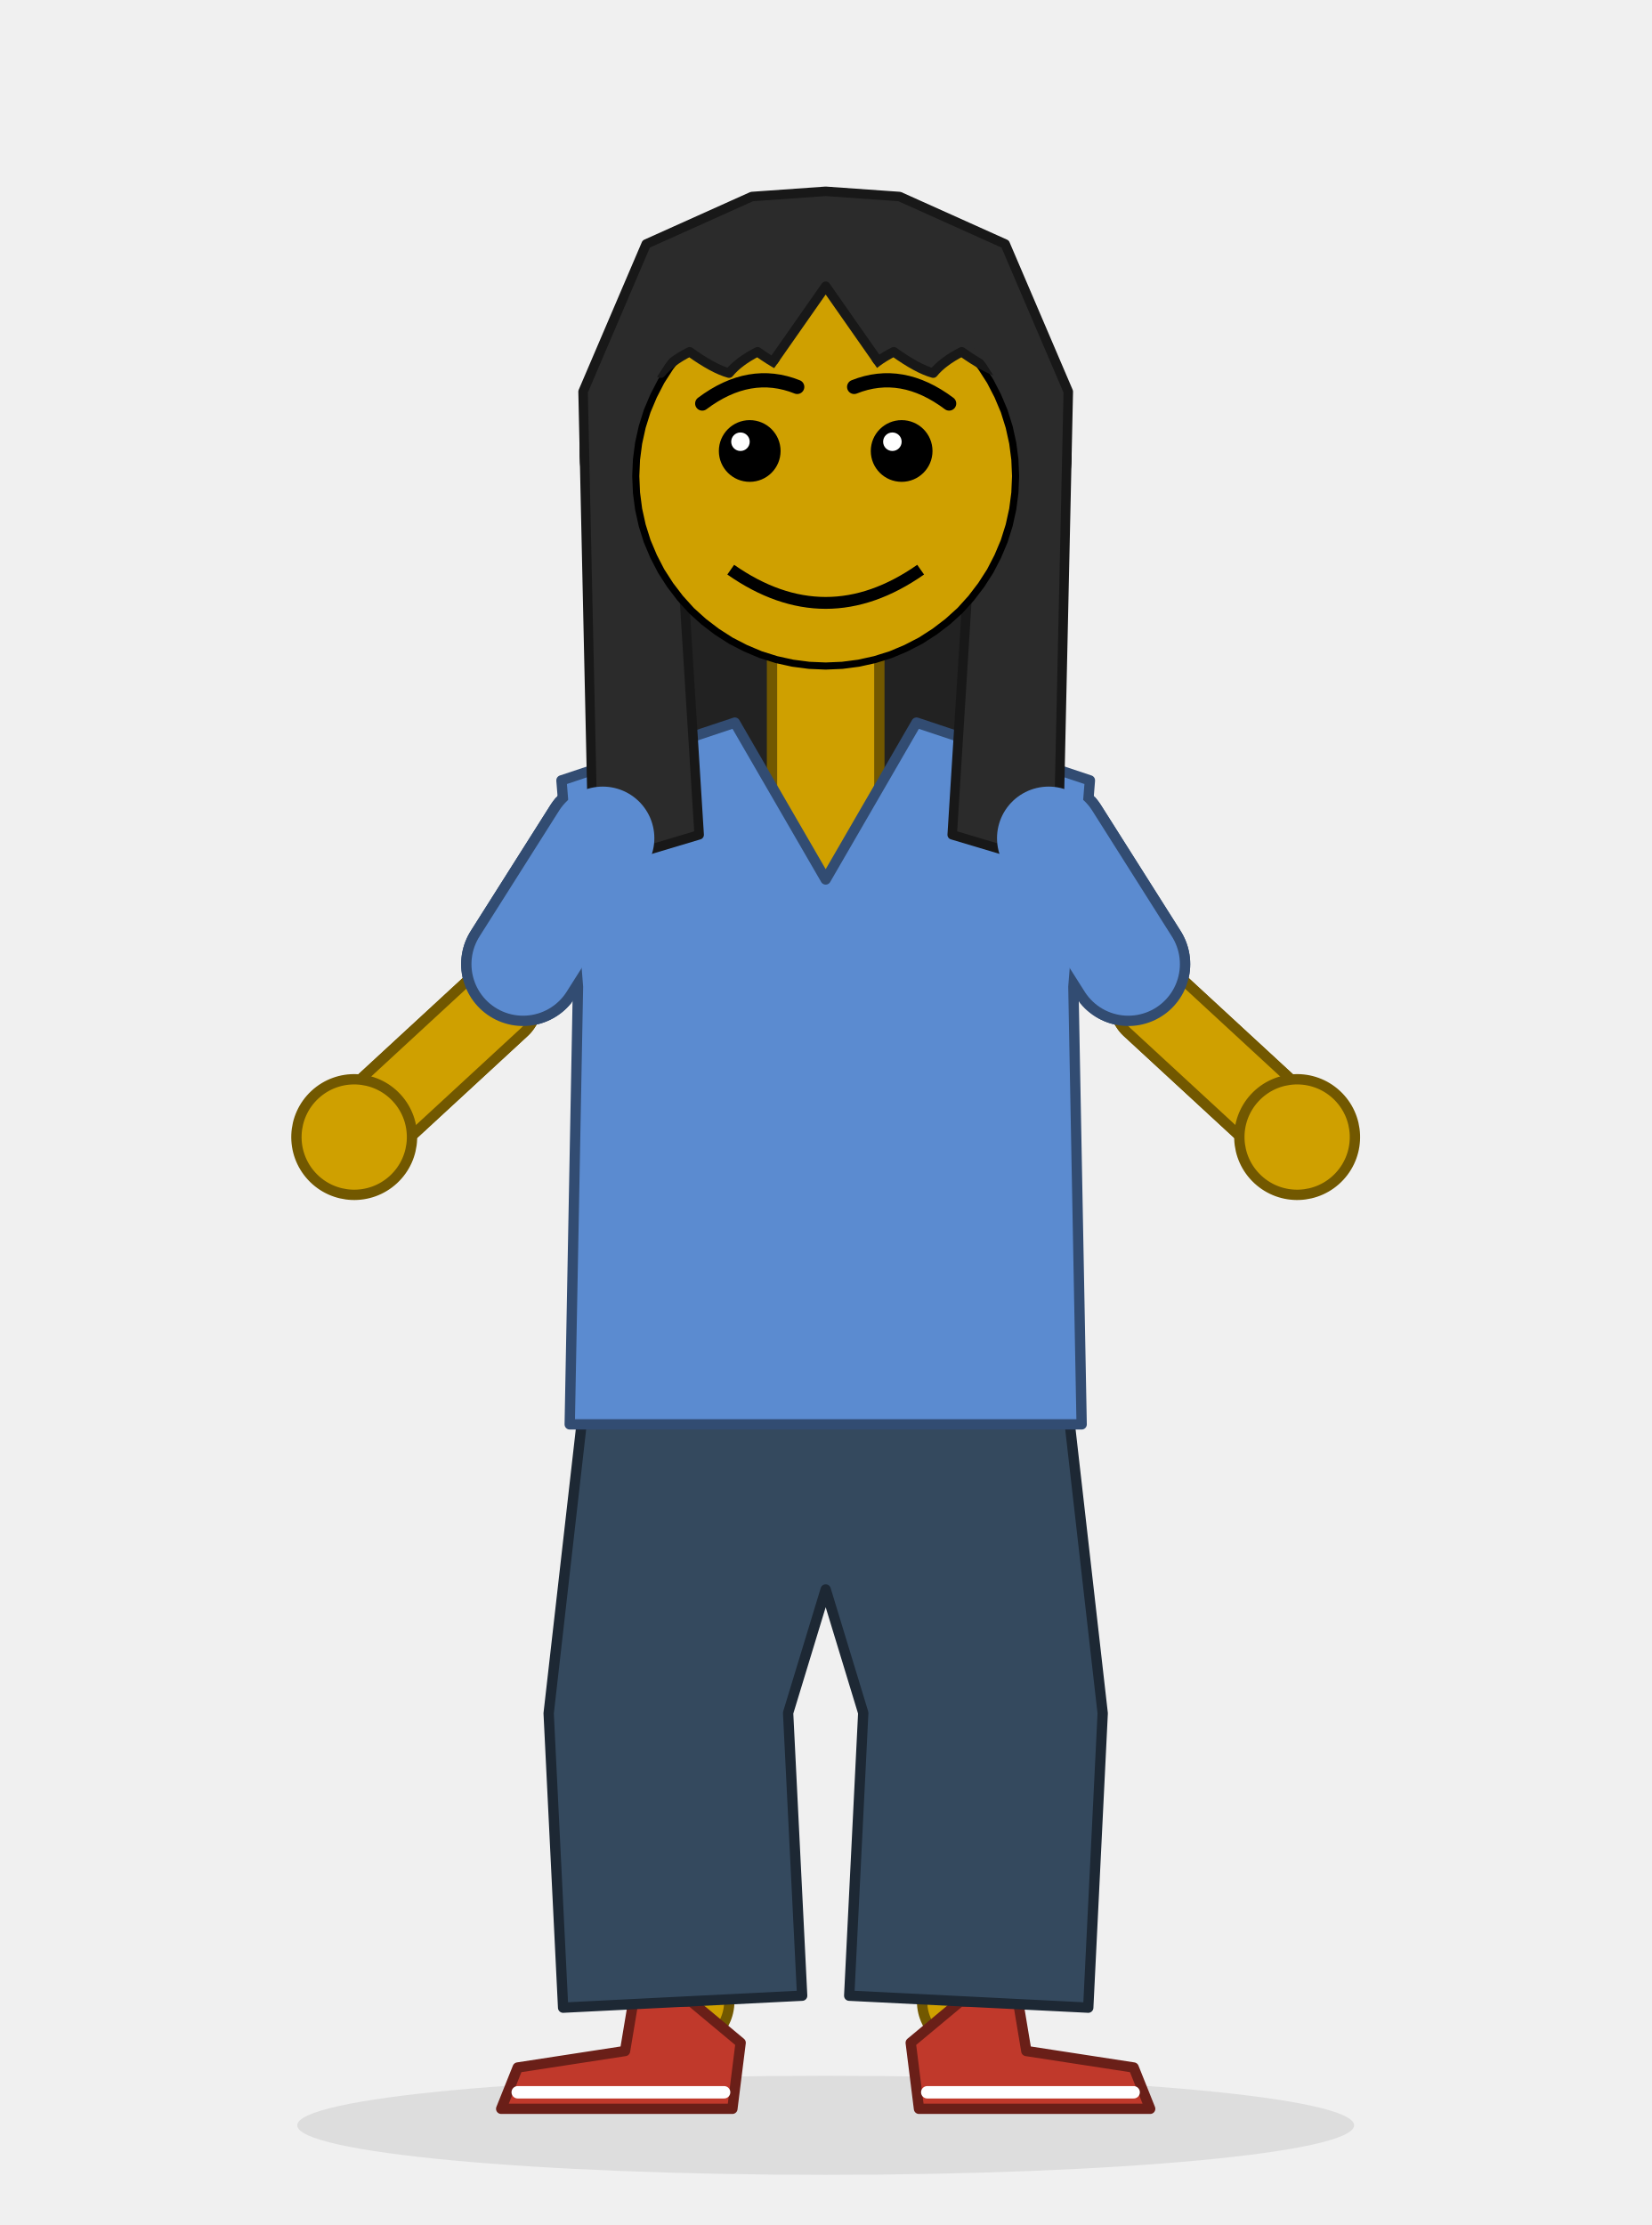
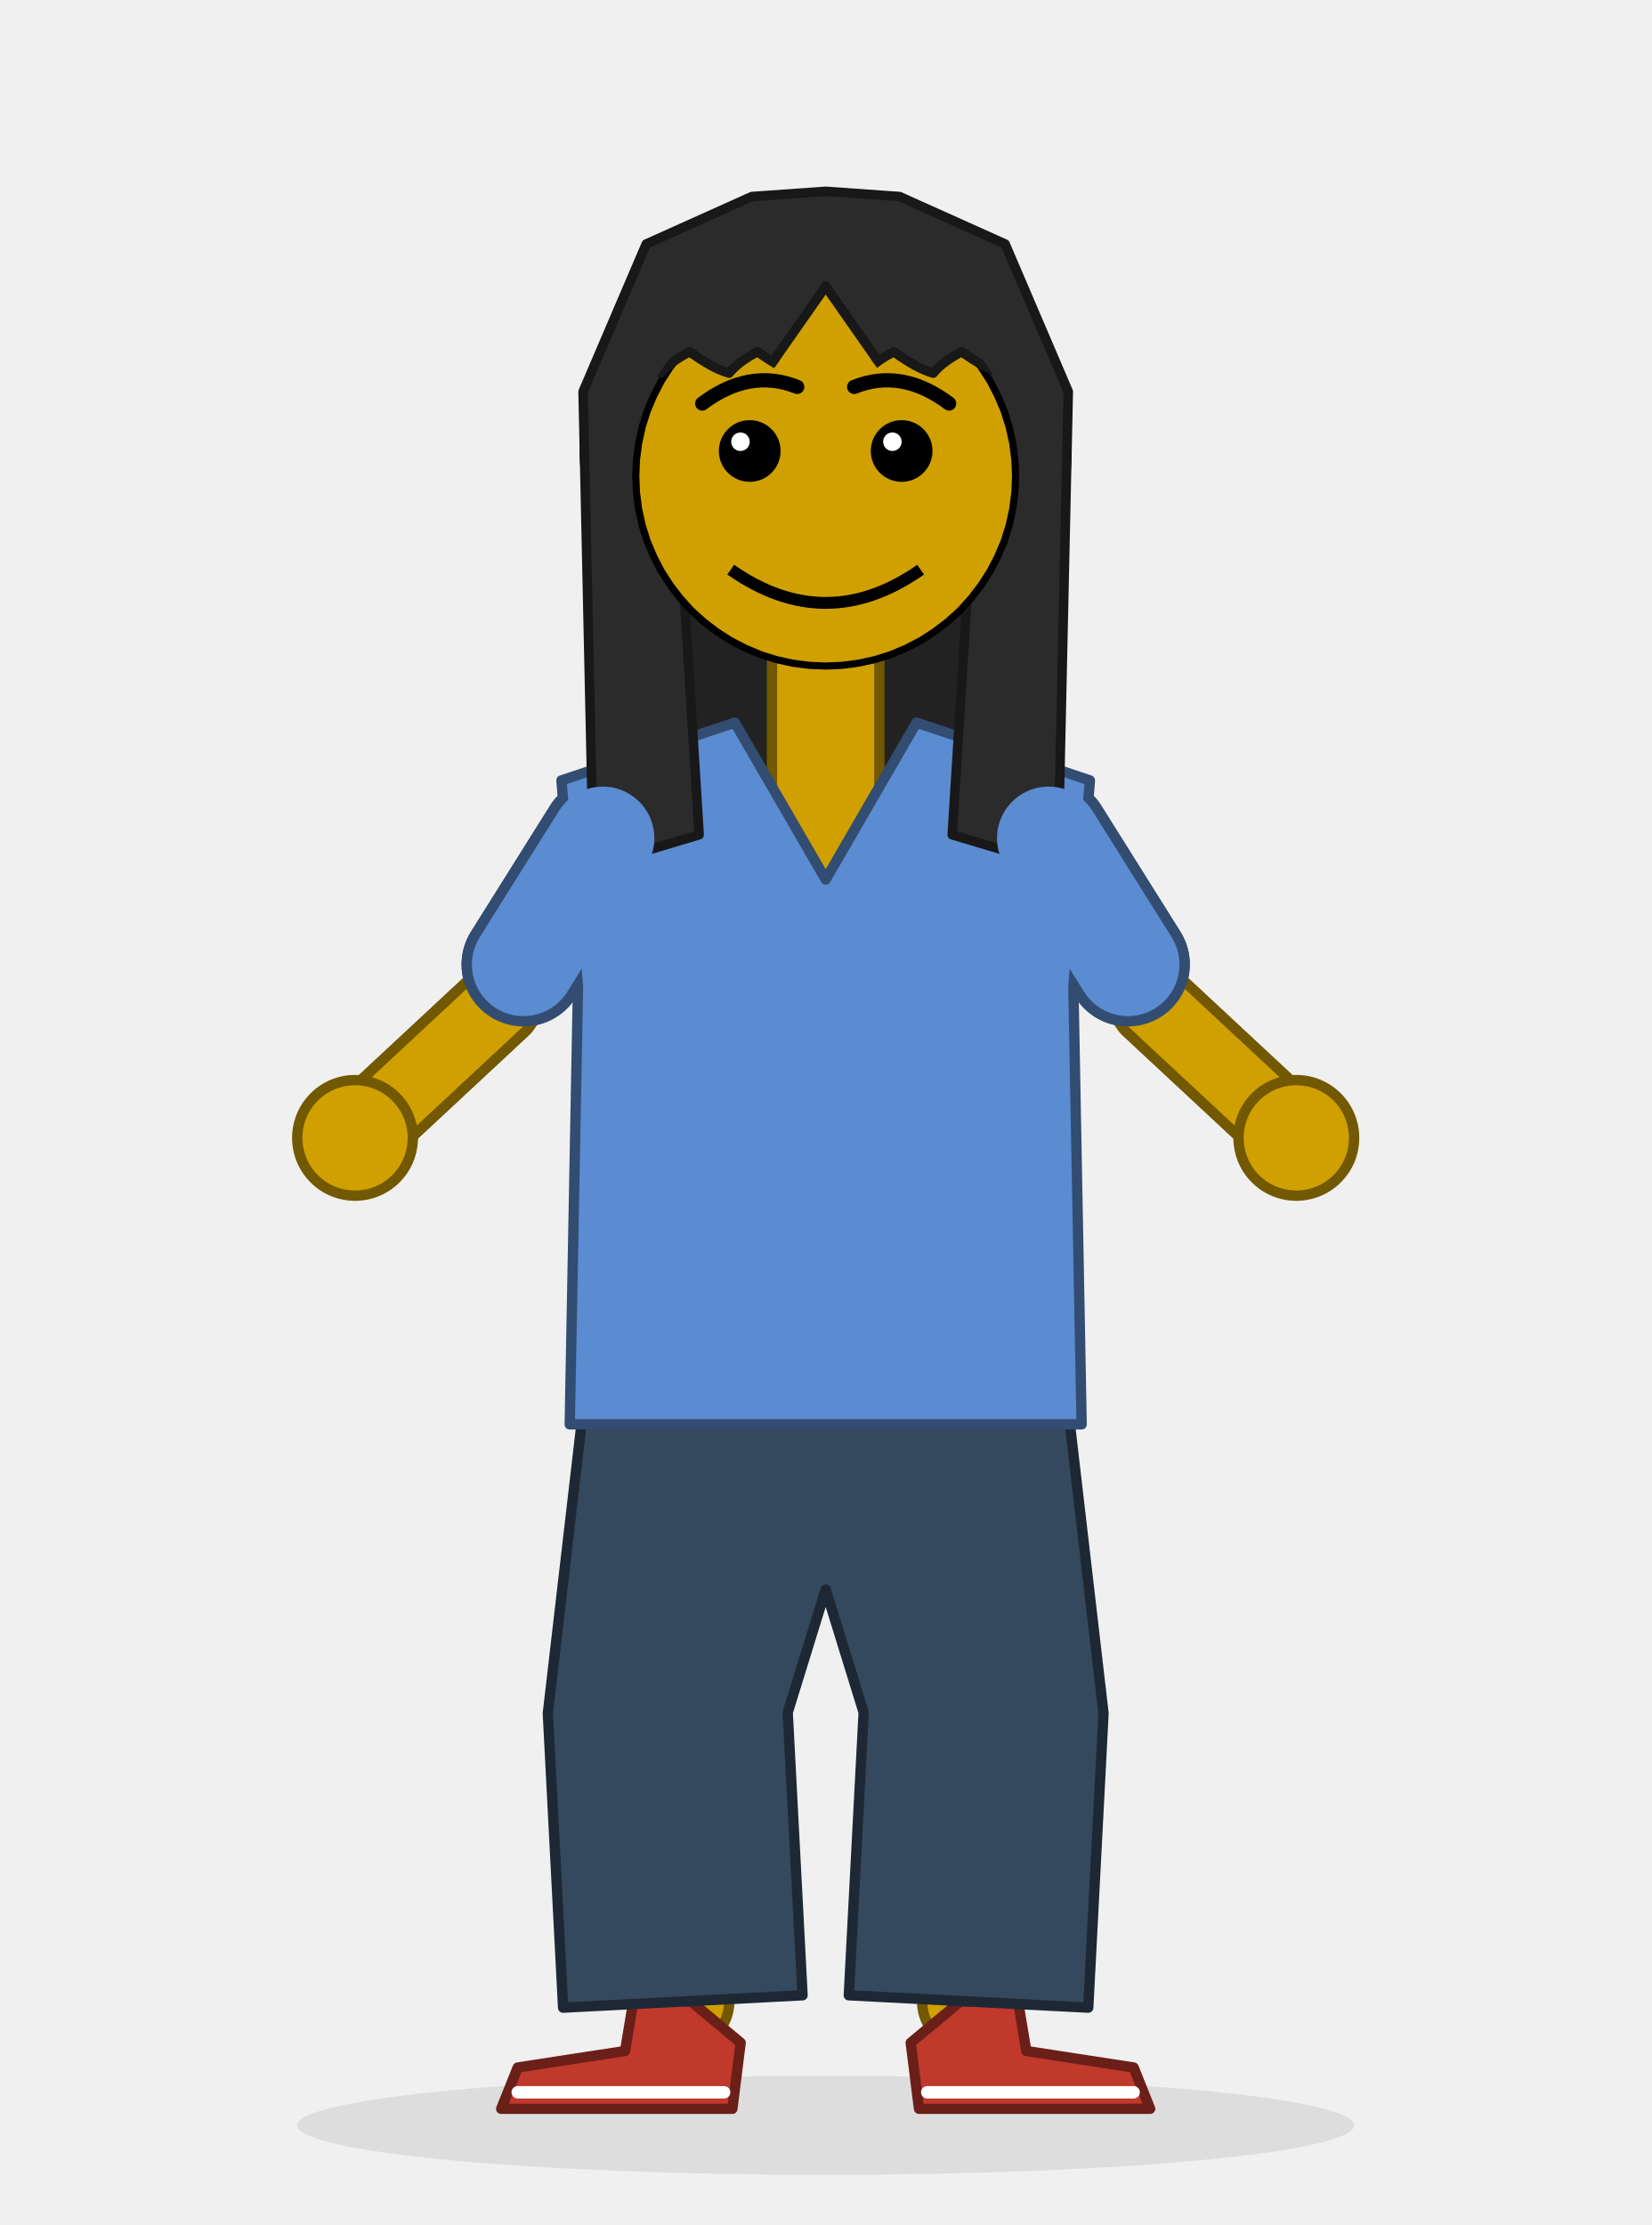
<svg xmlns="http://www.w3.org/2000/svg" id="pic" viewBox="-200 -195 400 538.9" width="400" height="539">
  <defs />
  <g id="figure" transform="translate(0 319.8) scale(1.000) translate(0 -319.8)">
    <ellipse cx="0" cy="319.8" rx="128" ry="12" fill="#000" opacity="0.080" />
    <g data-part="hair">
      <g transform="translate(-57.5 -143.3) scale(0.575)">
        <g transform="">
          <g transform="translate(100 110.6) scale(1.000 1.000) translate(-100 -110.6)">
            <polygon points="2.2,275 -2.2,75 24.4,12.8 68.9,-7.2 100,-9.4 131.1,-7.2 175.6,12.8 202.2,75 197.8,275" fill="#222222" stroke="#131313" stroke-width="3" stroke-linejoin="round" />
          </g>
        </g>
      </g>
    </g>
    <g data-part="pants">
-       <path d="M35 150 L38.1 219.9 L34.6 289.8" fill="none" stroke="#725800" stroke-width="25" stroke-linecap="round" stroke-linejoin="round" />
-       <path d="M35 150 L38.1 219.9 L34.6 289.8" fill="none" stroke="#cfa000" stroke-width="20" stroke-linecap="round" stroke-linejoin="round" />
-       <path d="M-35 150 L-38.1 219.9 L-34.6 289.8" fill="none" stroke="#725800" stroke-width="25" stroke-linecap="round" stroke-linejoin="round" />
-       <path d="M-35 150 L-38.1 219.9 L-34.6 289.8" fill="none" stroke="#cfa000" stroke-width="20" stroke-linecap="round" stroke-linejoin="round" />
+       <path d="M35 150 L38.3 219.9 L34.6 289.8" fill="none" stroke="#725800" stroke-width="25" stroke-linecap="round" stroke-linejoin="round" />
+       <path d="M35 150 L38.3 219.9 L34.6 289.8" fill="none" stroke="#cfa000" stroke-width="20" stroke-linecap="round" stroke-linejoin="round" />
+       <path d="M-35 150 L-38.3 219.9 L-34.6 289.8" fill="none" stroke="#725800" stroke-width="25" stroke-linecap="round" stroke-linejoin="round" />
+       <path d="M-35 150 L-38.3 219.9 L-34.6 289.8" fill="none" stroke="#cfa000" stroke-width="20" stroke-linecap="round" stroke-linejoin="round" />
    </g>
    <g data-part="feet">
      <polygon points="32.6,289.8 46.6,289.8 48.6,301.8 74.6,305.8 78.6,315.8 22.6,315.8 20.6,299.8" fill="#c0392b" stroke="#6a1f18" stroke-width="2.5" stroke-linejoin="round" />
      <line x1="24.6" y1="311.8" x2="74.6" y2="311.8" stroke="#ffffff" stroke-width="3" stroke-linecap="round" />
      <polygon points="-32.6,289.8 -46.6,289.8 -48.6,301.8 -74.6,305.8 -78.6,315.8 -22.6,315.8 -20.6,299.8" fill="#c0392b" stroke="#6a1f18" stroke-width="2.5" stroke-linejoin="round" />
      <line x1="-24.6" y1="311.8" x2="-74.6" y2="311.8" stroke="#ffffff" stroke-width="3" stroke-linecap="round" />
    </g>
    <g data-part="pants">
-       <polygon points="-58,140 58,140 67.1,220 63.6,291.3 5.7,288.4 9.1,219.9 0,190 -9.1,219.9 -5.7,288.4 -63.6,291.3 -67.1,220" fill="#34495e" stroke="#1d2834" stroke-width="2.5" stroke-linejoin="round" />
+       <polygon points="-58,140 58,140 67.3,220 63.6,291.3 5.6,288.3 9.2,219.8 0,190 -9.2,219.8 -5.6,288.3 -63.6,291.3 -67.3,220" fill="#34495e" stroke="#1d2834" stroke-width="2.5" stroke-linejoin="round" />
    </g>
    <g data-part="shirt">
      <rect x="-13" y="-42" width="26" height="66" rx="4" fill="#cfa000" stroke="#725800" stroke-width="2.5" />
-       <path d="M54 8 L79.3 48.2 L114.2 80.4" fill="none" stroke="#725800" stroke-width="21" stroke-linecap="round" stroke-linejoin="round" />
-       <path d="M54 8 L79.3 48.2 L114.2 80.4" fill="none" stroke="#cfa000" stroke-width="16" stroke-linecap="round" stroke-linejoin="round" />
-       <path d="M-54 8 L-79.3 48.2 L-114.2 80.4" fill="none" stroke="#725800" stroke-width="21" stroke-linecap="round" stroke-linejoin="round" />
-       <path d="M-54 8 L-79.3 48.2 L-114.2 80.4" fill="none" stroke="#cfa000" stroke-width="16" stroke-linecap="round" stroke-linejoin="round" />
-       <line x1="54" y1="8" x2="73.3" y2="38.5" stroke="#324c72" stroke-width="30" stroke-linecap="round" />
-       <line x1="-54" y1="8" x2="-73.3" y2="38.5" stroke="#324c72" stroke-width="30" stroke-linecap="round" />
+       <path d="M54 8 L79.2 48.2 L114 80.6" fill="none" stroke="#725800" stroke-width="21" stroke-linecap="round" stroke-linejoin="round" />
+       <path d="M54 8 L79.2 48.2 L114 80.6" fill="none" stroke="#cfa000" stroke-width="16" stroke-linecap="round" stroke-linejoin="round" />
+       <path d="M-54 8 L-79.2 48.2 L-114 80.6" fill="none" stroke="#725800" stroke-width="21" stroke-linecap="round" stroke-linejoin="round" />
+       <path d="M-54 8 L-79.2 48.2 L-114 80.6" fill="none" stroke="#cfa000" stroke-width="16" stroke-linecap="round" stroke-linejoin="round" />
+       <line x1="54" y1="8" x2="73.2" y2="38.6" stroke="#324c72" stroke-width="30" stroke-linecap="round" />
+       <line x1="-54" y1="8" x2="-73.2" y2="38.6" stroke="#324c72" stroke-width="30" stroke-linecap="round" />
      <polygon points="-22,-20 0,18 22,-20 64,-6 60,44 62,150 -62,150 -60,44 -64,-6" fill="#5b8bd0" stroke="#324c72" stroke-width="2.5" stroke-linejoin="round" />
    </g>
    <g data-part="head">
      <g transform="translate(-57.5 -143.3) scale(0.575)">
        <path d="M26 87.5 Q21.8 79 9.2 80 Q-3.4 82.5 -2 105 Q-0.6 122.5 7.8 129 Q10.6 141 17.6 139 Q22.7 136 21.8 128 L26 125 Z" fill="#cfa000" stroke="black" stroke-width="3" stroke-linejoin="round" />
        <path d="M17.6 92.5 Q5 90 5.9 110 Q6.4 120 13.4 124" fill="none" stroke="#725800" stroke-width="2.5" stroke-linecap="round" />
        <path d="M174 87.5 Q178.2 79 190.8 80 Q203.4 82.5 202 105 Q200.6 122.5 192.2 129 Q189.4 141 182.4 139 Q177.3 136 178.2 128 L174 125 Z" fill="#cfa000" stroke="black" stroke-width="3" stroke-linejoin="round" />
        <path d="M182.4 92.5 Q195 90 194.1 110 Q193.6 120 186.6 124" fill="none" stroke="#725800" stroke-width="2.5" stroke-linecap="round" />
      </g>
    </g>
    <g data-part="hair">
      <g transform="translate(-57.5 -143.3) scale(0.575)">
        <g transform="">
          <g transform="translate(100 110.6) scale(1.000 1.000) translate(-100 -110.6)">
            <polygon points="2.2,275 -2.2,75 24.4,12.8 68.9,-7.2 100,-9.4 131.1,-7.2 175.6,12.8 202.2,75 197.8,275 153.3,261.7 162.2,119.5 100,30.6 37.8,119.5 46.7,261.7" fill="#2b2b2b" stroke="#181818" stroke-width="4" stroke-linejoin="round" />
          </g>
        </g>
      </g>
    </g>
    <g data-part="head">
      <g transform="translate(-57.5 -143.3) scale(0.575)">
        <defs>
          <clipPath id="above-crack">
            <rect x="-2000" y="-4000" width="4200" height="4060" />
          </clipPath>
          <clipPath id="below-crack">
            <rect x="-2000" y="60" width="4200" height="4000" />
          </clipPath>
        </defs>
        <path d="M180 110.6 L179.7 117.6 L178.8 124.5 L177.3 131.3 L175.2 138 L172.5 144.4 L169.3 150.6 L165.5 156.5 L161.3 162 L156.6 167.2 L151.4 171.9 L145.9 176.1 L140 179.9 L133.8 183.1 L127.4 185.8 L120.7 187.9 L113.9 189.4 L107 190.3 L100 190.6 L93 190.3 L86.1 189.4 L79.3 187.9 L72.6 185.8 L66.2 183.1 L60 179.9 L54.1 176.1 L48.6 171.9 L43.4 167.2 L38.7 162 L34.5 156.5 L30.7 150.6 L27.5 144.4 L24.8 138 L22.7 131.3 L21.2 124.5 L20.3 117.6 L20 110.6 L20.3 103.6 L21.2 96.7 L22.7 89.9 L24.8 83.2 L27.5 76.8 L30.7 70.6 L34.5 64.7 L38.7 59.2 L43.4 54 L48.6 49.3 L54.1 45.1 L60 41.3 L66.2 38.1 L72.6 35.4 L79.3 33.3 L86.1 31.8 L93 30.9 L100 30.6 L107 30.9 L113.9 31.8 L120.7 33.3 L127.4 35.4 L133.8 38.1 L140 41.3 L145.9 45.1 L151.4 49.3 L156.6 54 L161.3 59.2 L165.5 64.7 L169.3 70.6 L172.5 76.8 L175.2 83.2 L177.3 89.9 L178.8 96.7 L179.7 103.6 Z" fill="#cfa000" stroke="black" stroke-width="3" />
      </g>
    </g>
    <g data-part="eyes">
      <g transform="translate(-57.5 -143.3) scale(0.575)">
        <g transform="translate(0 0)">
          <g transform="rotate(0 68 100) translate(68 100) scale(1 1.000) translate(-68 -100)">
            <circle cx="68" cy="100" r="13" fill="#000000" />
          </g>
          <circle cx="64.1" cy="96.1" r="3.9" fill="#ffffff" />
          <g transform="rotate(0 132 100) translate(132 100) scale(1 1.000) translate(-132 -100)">
            <circle cx="132" cy="100" r="13" fill="#000000" />
          </g>
          <circle cx="128.1" cy="96.1" r="3.9" fill="#ffffff" />
        </g>
      </g>
    </g>
    <g data-part="head">
      <g transform="translate(-57.5 -143.3) scale(0.575)">
        <path d="M48 80 Q68 65 88 73 M152 80 Q132 65 112 73" stroke="black" fill="none" stroke-width="6" stroke-linecap="round" />
        <g transform="translate(100 150) scale(1.000 1.000) translate(-100 -150)">
          <path d="M60 150 Q100 178 140 150" stroke="black" fill="none" stroke-width="5" stroke-linejoin="round" />
        </g>
      </g>
    </g>
    <g data-part="hair">
      <g transform="translate(-57.5 -143.3) scale(0.575)">
        <defs>
          <clipPath id="bangs-head">
            <path d="M180 110.6 L179.7 117.6 L178.8 124.5 L177.3 131.3 L175.2 138 L172.5 144.4 L169.3 150.6 L165.5 156.5 L161.3 162 L156.6 167.2 L151.4 171.9 L145.9 176.1 L140 179.9 L133.8 183.1 L127.4 185.8 L120.7 187.9 L113.9 189.4 L107 190.3 L100 190.6 L93 190.3 L86.1 189.4 L79.3 187.9 L72.6 185.8 L66.2 183.1 L60 179.9 L54.1 176.1 L48.6 171.9 L43.4 167.2 L38.7 162 L34.5 156.5 L30.7 150.6 L27.5 144.4 L24.8 138 L22.7 131.3 L21.2 124.5 L20.3 117.6 L20 110.6 L20.3 103.6 L21.2 96.7 L22.7 89.9 L24.8 83.2 L27.5 76.8 L30.7 70.6 L34.5 64.7 L38.7 59.2 L43.4 54 L48.6 49.3 L54.1 45.1 L60 41.3 L66.2 38.1 L72.6 35.4 L79.3 33.3 L86.1 31.8 L93 30.9 L100 30.6 L107 30.9 L113.9 31.8 L120.7 33.3 L127.4 35.4 L133.8 38.1 L140 41.3 L145.9 45.1 L151.4 49.3 L156.6 54 L161.3 59.2 L165.5 64.7 L169.3 70.6 L172.5 76.8 L175.2 83.2 L177.3 89.9 L178.8 96.7 L179.7 103.6 Z" transform="translate(100 110.6) scale(1.0313 1.0313) translate(-100 -110.6)" />
          </clipPath>
          <clipPath id="bangs-above">
            <path d="M-386 58.2 L14 58.2 Q24 65.4 30.6 67.2 Q34.6 62.3 42.7 58.2 Q52.7 65.4 59.3 67.2 Q63.3 62.3 71.3 58.2 Q81.4 65.4 88 67.2 Q92 62.3 100 58.2 Q110 65.4 116.6 67.2 Q120.6 62.3 128.7 58.2 Q138.7 65.4 145.3 67.2 Q149.3 62.3 157.3 58.2 Q167.4 65.4 174 67.2 Q178 62.3 186 58.2 L586 58.2 V-3000 H-386 Z" />
          </clipPath>
          <mask id="bangs-hair" maskUnits="userSpaceOnUse" x="-3000" y="-3000" width="6000" height="6000">
            <g transform="translate(100 110.6) scale(1.000 1.000) translate(-100 -110.6)">
              <polygon points="2.2,275 -2.2,75 24.4,12.8 68.9,-7.2 100,-9.4 131.1,-7.2 175.6,12.8 202.2,75 197.8,275 153.3,261.7 162.2,119.5 100,30.6 37.8,119.5 46.7,261.7" fill="#ffffff" stroke="#ffffff" stroke-width="4" stroke-linejoin="round" />
            </g>
          </mask>
        </defs>
        <g clip-path="url(#bangs-head)">
          <g clip-path="url(#bangs-above)">
            <g transform="translate(100 110.6) scale(1.000 1.000) translate(-100 -110.6)">
              <polygon points="2.2,275 -2.2,75 24.4,12.8 68.9,-7.2 100,-9.4 131.1,-7.2 175.6,12.8 202.2,75 197.8,275 153.3,261.7 162.2,119.5 100,30.6 37.8,119.5 46.7,261.7" fill="#2b2b2b" stroke="#181818" stroke-width="4" stroke-linejoin="round" />
            </g>
          </g>
          <path d="M14 58.2 Q24 65.4 30.6 67.2 Q34.6 62.3 42.7 58.2 Q52.7 65.4 59.3 67.2 Q63.3 62.3 71.3 58.2 Q81.4 65.4 88 67.2 Q92 62.3 100 58.2 Q110 65.4 116.6 67.2 Q120.6 62.3 128.7 58.2 Q138.7 65.4 145.3 67.2 Q149.3 62.3 157.3 58.2 Q167.4 65.4 174 67.2 Q178 62.3 186 58.2" fill="none" stroke="#181818" stroke-width="4" stroke-linejoin="round" stroke-linecap="round" mask="url(#bangs-hair)" />
        </g>
      </g>
    </g>
    <g data-part="shirt">
      <clipPath id="off-body">
        <path clip-rule="evenodd" d="M-5000 -5000 H5000 V5000 H-5000 Z M-21.3,-21.8 L0,15 L21.3,-21.8 L65.6,-7.1 L61.5,44 L63.5,151.5 L-63.5,151.5 L-61.5,44 L-65.6,-7.1 Z" />
      </clipPath>
      <g clip-path="url(#off-body)">
-         <path d="M54 8 L79.3 48.2 L114.2 80.4" fill="none" stroke="#725800" stroke-width="21" stroke-linecap="round" stroke-linejoin="round" />
-         <path d="M54 8 L79.3 48.2 L114.2 80.4" fill="none" stroke="#cfa000" stroke-width="16" stroke-linecap="round" stroke-linejoin="round" />
-         <path d="M-54 8 L-79.3 48.2 L-114.2 80.4" fill="none" stroke="#725800" stroke-width="21" stroke-linecap="round" stroke-linejoin="round" />
-         <path d="M-54 8 L-79.3 48.2 L-114.2 80.4" fill="none" stroke="#cfa000" stroke-width="16" stroke-linecap="round" stroke-linejoin="round" />
-         <line x1="54" y1="8" x2="73.3" y2="38.5" stroke="#324c72" stroke-width="30" stroke-linecap="round" />
-         <line x1="-54" y1="8" x2="-73.3" y2="38.5" stroke="#324c72" stroke-width="30" stroke-linecap="round" />
+         <path d="M54 8 L79.2 48.2 L114 80.6" fill="none" stroke="#725800" stroke-width="21" stroke-linecap="round" stroke-linejoin="round" />
+         <path d="M54 8 L79.2 48.2 L114 80.6" fill="none" stroke="#cfa000" stroke-width="16" stroke-linecap="round" stroke-linejoin="round" />
+         <path d="M-54 8 L-79.2 48.2 L-114 80.6" fill="none" stroke="#725800" stroke-width="21" stroke-linecap="round" stroke-linejoin="round" />
+         <path d="M-54 8 L-79.2 48.2 L-114 80.6" fill="none" stroke="#cfa000" stroke-width="16" stroke-linecap="round" stroke-linejoin="round" />
+         <line x1="54" y1="8" x2="73.2" y2="38.6" stroke="#324c72" stroke-width="30" stroke-linecap="round" />
+         <line x1="-54" y1="8" x2="-73.2" y2="38.6" stroke="#324c72" stroke-width="30" stroke-linecap="round" />
      </g>
-       <line x1="54" y1="8" x2="73.3" y2="38.5" stroke="#5b8bd0" stroke-width="25" stroke-linecap="round" />
-       <line x1="-54" y1="8" x2="-73.3" y2="38.5" stroke="#5b8bd0" stroke-width="25" stroke-linecap="round" />
+       <line x1="54" y1="8" x2="73.2" y2="38.6" stroke="#5b8bd0" stroke-width="25" stroke-linecap="round" />
+       <line x1="-54" y1="8" x2="-73.2" y2="38.6" stroke="#5b8bd0" stroke-width="25" stroke-linecap="round" />
    </g>
    <g data-part="hands">
-       <g transform="translate(114.2 80.4) rotate(42.8) scale(1 1)">
+       <g transform="translate(114 80.6) rotate(42.9) scale(1 1)">
        <circle r="14" fill="#cfa000" stroke="#725800" stroke-width="2.5" />
      </g>
-       <g transform="translate(-114.2 80.4) rotate(137.2) scale(1 -1)">
+       <g transform="translate(-114 80.6) rotate(137.1) scale(1 -1)">
        <circle r="14" fill="#cfa000" stroke="#725800" stroke-width="2.5" />
      </g>
    </g>
  </g>
</svg>
